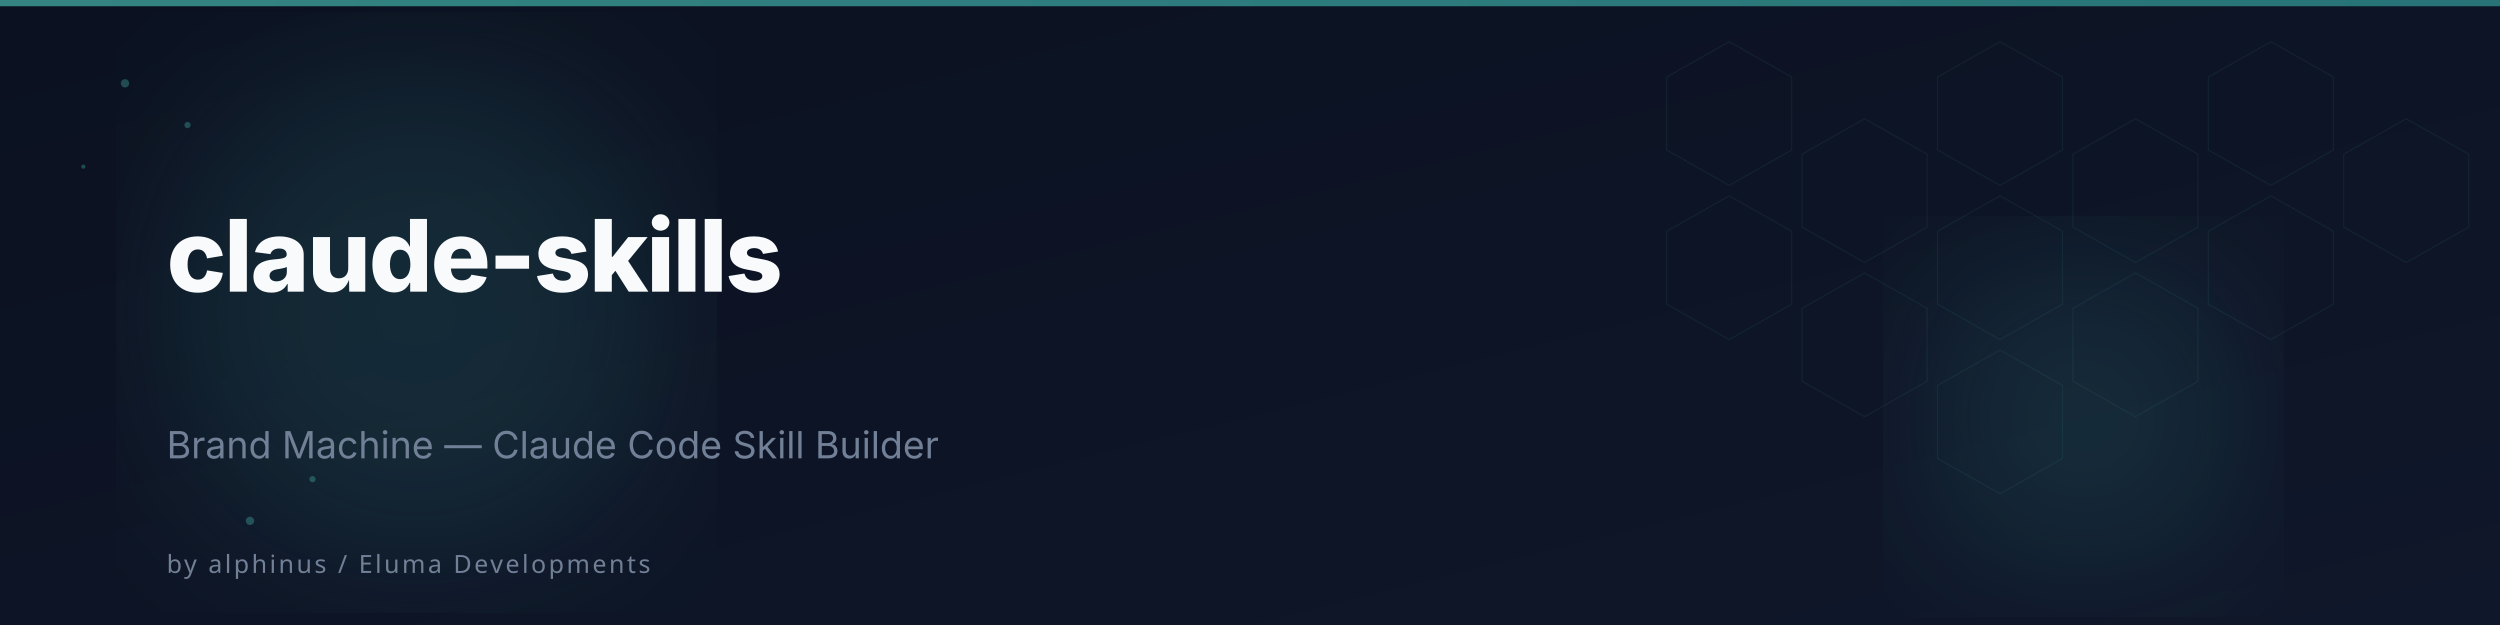
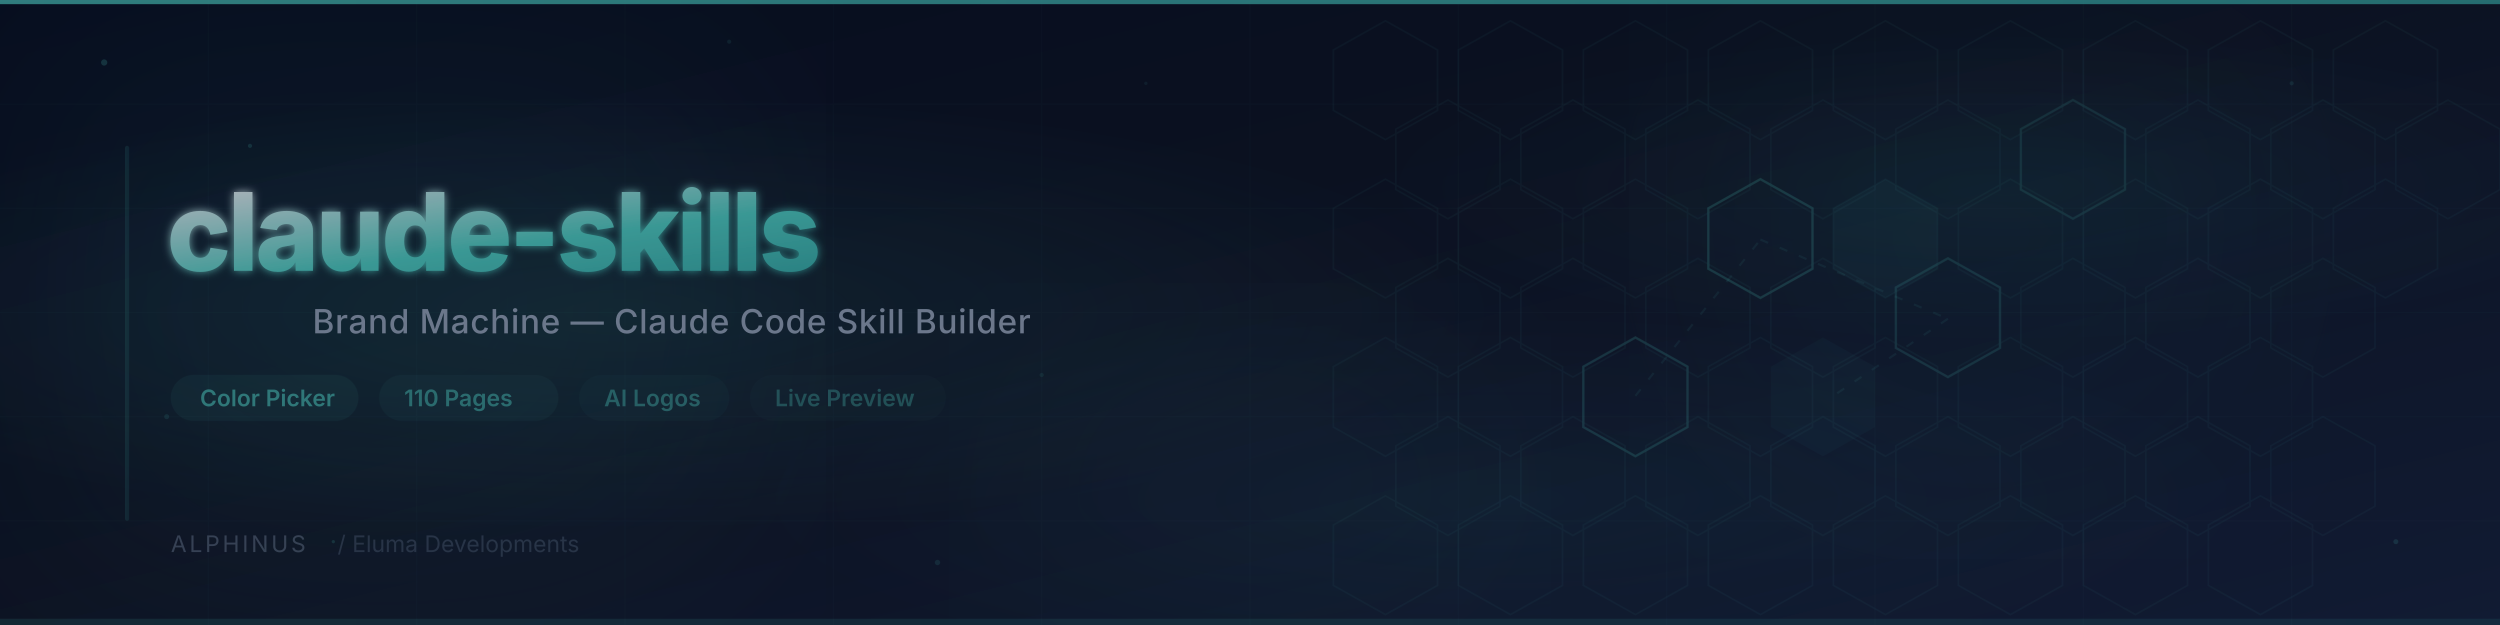
<svg xmlns="http://www.w3.org/2000/svg" width="1200" height="300" viewBox="0 0 1200 300">
  <defs>
    <linearGradient id="bg" x1="0%" y1="0%" x2="100%" y2="100%">
-       <stop offset="0%" style="stop-color:#0b1120" />
-       <stop offset="100%" style="stop-color:#0f172a" />
+       <stop offset="0%" style="stop-color:#060d1f" />
+       <stop offset="40%" style="stop-color:#0b1120" />
+       <stop offset="100%" style="stop-color:#111b33" />
    </linearGradient>
    <linearGradient id="accent" x1="0%" y1="0%" x2="100%" y2="0%">
      <stop offset="0%" style="stop-color:#4fd1c5" />
      <stop offset="100%" style="stop-color:#38b2ac" />
    </linearGradient>
-     <linearGradient id="glow" x1="0%" y1="0%" x2="0%" y2="100%">
-       <stop offset="0%" style="stop-color:#4fd1c5;stop-opacity:0.15" />
+     <linearGradient id="titleGrad" x1="0%" y1="0%" x2="100%" y2="100%">
+       <stop offset="0%" style="stop-color:#f8fafc" />
+       <stop offset="60%" style="stop-color:#4fd1c5" />
+       <stop offset="100%" style="stop-color:#38b2ac" />
+     </linearGradient>
+     <radialGradient id="glow1" cx="25%" cy="50%" r="35%">
+       <stop offset="0%" style="stop-color:#4fd1c5;stop-opacity:0.12" />
      <stop offset="100%" style="stop-color:#4fd1c5;stop-opacity:0" />
-     </linearGradient>
-     <filter id="blur">
-       <feGaussianBlur stdDeviation="40" />
+     </radialGradient>
+     <radialGradient id="glow2" cx="80%" cy="30%" r="25%">
+       <stop offset="0%" style="stop-color:#38b2ac;stop-opacity:0.08" />
+       <stop offset="100%" style="stop-color:#38b2ac;stop-opacity:0" />
+     </radialGradient>
+     <radialGradient id="glow3" cx="60%" cy="80%" r="30%">
+       <stop offset="0%" style="stop-color:#4fd1c5;stop-opacity:0.06" />
+       <stop offset="100%" style="stop-color:#4fd1c5;stop-opacity:0" />
+     </radialGradient>
+     <filter id="softglow">
+       <feGaussianBlur stdDeviation="2" result="blur" />
+       <feMerge>
+         <feMergeNode in="blur" />
+         <feMergeNode in="SourceGraphic" />
+       </feMerge>
    </filter>
+     <filter id="bigblur">
+       <feGaussianBlur stdDeviation="60" />
+     </filter>
+     <filter id="medblur">
+       <feGaussianBlur stdDeviation="25" />
+     </filter>
+     <clipPath id="bannerClip">
+       <rect width="1200" height="300" />
+     </clipPath>
    <style>
-       @keyframes pulse { 0%, 100% { opacity: 0.4; } 50% { opacity: 0.8; } }
-       @keyframes float { 0%, 100% { transform: translateY(0); } 50% { transform: translateY(-6px); } }
-       .title { font-family: system-ui, -apple-system, sans-serif; font-weight: 800; font-size: 48px; fill: #f8fafc; letter-spacing: -0.02em; }
-       .subtitle { font-family: system-ui, -apple-system, sans-serif; font-weight: 400; font-size: 18px; fill: #718096; }
-       .accent-line { stroke: url(#accent); stroke-width: 3; stroke-linecap: round; }
-       .hex { fill: none; stroke: #4fd1c5; stroke-width: 0.5; opacity: 0.08; }
-       .glow-orb { fill: #4fd1c5; filter: url(#blur); opacity: 0.12; animation: pulse 4s ease-in-out infinite; }
-       .dot { fill: #4fd1c5; opacity: 0.3; }
-       .dot:nth-child(2n) { animation: pulse 3s ease-in-out infinite; }
+       @keyframes pulse1 { 0%,100% { opacity:0.06; } 50% { opacity:0.14; } }
+       @keyframes pulse2 { 0%,100% { opacity:0.04; } 50% { opacity:0.1; } }
+       @keyframes pulse3 { 0%,100% { opacity:0.3; } 50% { opacity:0.7; } }
+       @keyframes drift { 0% { transform:translateX(0) translateY(0); } 50% { transform:translateX(8px) translateY(-4px); } 100% { transform:translateX(0) translateY(0); } }
+       @keyframes drift2 { 0% { transform:translateX(0) translateY(0); } 50% { transform:translateX(-6px) translateY(5px); } 100% { transform:translateX(0) translateY(0); } }
+       @keyframes scanline { 0% { transform:translateY(-300px); } 100% { transform:translateY(300px); } }
+       @keyframes lineGrow { 0% { stroke-dashoffset:200; } 100% { stroke-dashoffset:0; } }
+       @keyframes nodePulse { 0%,100% { r:2; opacity:0.4; } 50% { r:3.5; opacity:0.9; } }
+       @keyframes barGlow { 0%,100% { opacity:0.5; } 50% { opacity:1; } }
    </style>
  </defs>
-   <rect width="1200" height="300" fill="url(#bg)" />
-   <circle class="glow-orb" cx="200" cy="150" r="120" />
-   <circle class="glow-orb" cx="1000" cy="200" r="80" style="animation-delay: -2s;" />
-   <g transform="translate(800, 20)">
-     <polygon class="hex" points="30,0 60,17 60,52 30,69 0,52 0,17" transform="translate(0,0)" />
-     <polygon class="hex" points="30,0 60,17 60,52 30,69 0,52 0,17" transform="translate(65,37)" />
-     <polygon class="hex" points="30,0 60,17 60,52 30,69 0,52 0,17" transform="translate(130,0)" />
-     <polygon class="hex" points="30,0 60,17 60,52 30,69 0,52 0,17" transform="translate(130,74)" />
-     <polygon class="hex" points="30,0 60,17 60,52 30,69 0,52 0,17" transform="translate(195,37)" />
-     <polygon class="hex" points="30,0 60,17 60,52 30,69 0,52 0,17" transform="translate(260,0)" />
-     <polygon class="hex" points="30,0 60,17 60,52 30,69 0,52 0,17" transform="translate(260,74)" />
-     <polygon class="hex" points="30,0 60,17 60,52 30,69 0,52 0,17" transform="translate(0,74)" />
-     <polygon class="hex" points="30,0 60,17 60,52 30,69 0,52 0,17" transform="translate(65,111)" />
-     <polygon class="hex" points="30,0 60,17 60,52 30,69 0,52 0,17" transform="translate(130,148)" />
-     <polygon class="hex" points="30,0 60,17 60,52 30,69 0,52 0,17" transform="translate(195,111)" />
-     <polygon class="hex" points="30,0 60,17 60,52 30,69 0,52 0,17" transform="translate(325,37)" />
+   <g clip-path="url(#bannerClip)">
+     <rect width="1200" height="300" fill="url(#bg)" />
+     <rect width="1200" height="300" fill="url(#glow1)" style="animation:pulse1 6s ease-in-out infinite;" />
+     <rect width="1200" height="300" fill="url(#glow2)" style="animation:pulse2 8s ease-in-out infinite;animation-delay:-3s;" />
+     <rect width="1200" height="300" fill="url(#glow3)" style="animation:pulse1 7s ease-in-out infinite;animation-delay:-5s;" />
+     <circle cx="180" cy="140" r="180" fill="#4fd1c5" filter="url(#bigblur)" opacity="0.07" style="animation:drift 12s ease-in-out infinite;" />
+     <circle cx="950" cy="100" r="140" fill="#38b2ac" filter="url(#bigblur)" opacity="0.05" style="animation:drift2 10s ease-in-out infinite;" />
+     <circle cx="600" cy="280" r="120" fill="#4fd1c5" filter="url(#bigblur)" opacity="0.04" style="animation:drift 14s ease-in-out infinite;animation-delay:-4s;" />
+     <g opacity="0.03" stroke="#4fd1c5" stroke-width="0.5" fill="none">
+       <line x1="0" y1="50" x2="1200" y2="50" />
+       <line x1="0" y1="100" x2="1200" y2="100" />
+       <line x1="0" y1="150" x2="1200" y2="150" />
+       <line x1="0" y1="200" x2="1200" y2="200" />
+       <line x1="0" y1="250" x2="1200" y2="250" />
+       <line x1="100" y1="0" x2="100" y2="300" />
+       <line x1="200" y1="0" x2="200" y2="300" />
+       <line x1="300" y1="0" x2="300" y2="300" />
+       <line x1="400" y1="0" x2="400" y2="300" />
+       <line x1="500" y1="0" x2="500" y2="300" />
+       <line x1="600" y1="0" x2="600" y2="300" />
+       <line x1="700" y1="0" x2="700" y2="300" />
+       <line x1="800" y1="0" x2="800" y2="300" />
+       <line x1="900" y1="0" x2="900" y2="300" />
+       <line x1="1000" y1="0" x2="1000" y2="300" />
+       <line x1="1100" y1="0" x2="1100" y2="300" />
+     </g>
+     <g opacity="0.06" fill="none" stroke="#4fd1c5" stroke-width="0.8">
+       <polygon points="25,0 50,14 50,43 25,57 0,43 0,14" transform="translate(640,10)" />
+       <polygon points="25,0 50,14 50,43 25,57 0,43 0,14" transform="translate(700,10)" />
+       <polygon points="25,0 50,14 50,43 25,57 0,43 0,14" transform="translate(760,10)" />
+       <polygon points="25,0 50,14 50,43 25,57 0,43 0,14" transform="translate(820,10)" />
+       <polygon points="25,0 50,14 50,43 25,57 0,43 0,14" transform="translate(880,10)" />
+       <polygon points="25,0 50,14 50,43 25,57 0,43 0,14" transform="translate(940,10)" />
+       <polygon points="25,0 50,14 50,43 25,57 0,43 0,14" transform="translate(1000,10)" />
+       <polygon points="25,0 50,14 50,43 25,57 0,43 0,14" transform="translate(1060,10)" />
+       <polygon points="25,0 50,14 50,43 25,57 0,43 0,14" transform="translate(1120,10)" />
+       <polygon points="25,0 50,14 50,43 25,57 0,43 0,14" transform="translate(670,48)" />
+       <polygon points="25,0 50,14 50,43 25,57 0,43 0,14" transform="translate(730,48)" />
+       <polygon points="25,0 50,14 50,43 25,57 0,43 0,14" transform="translate(790,48)" />
+       <polygon points="25,0 50,14 50,43 25,57 0,43 0,14" transform="translate(850,48)" />
+       <polygon points="25,0 50,14 50,43 25,57 0,43 0,14" transform="translate(910,48)" />
+       <polygon points="25,0 50,14 50,43 25,57 0,43 0,14" transform="translate(970,48)" />
+       <polygon points="25,0 50,14 50,43 25,57 0,43 0,14" transform="translate(1030,48)" />
+       <polygon points="25,0 50,14 50,43 25,57 0,43 0,14" transform="translate(1090,48)" />
+       <polygon points="25,0 50,14 50,43 25,57 0,43 0,14" transform="translate(1150,48)" />
+       <polygon points="25,0 50,14 50,43 25,57 0,43 0,14" transform="translate(640,86)" />
+       <polygon points="25,0 50,14 50,43 25,57 0,43 0,14" transform="translate(700,86)" />
+       <polygon points="25,0 50,14 50,43 25,57 0,43 0,14" transform="translate(760,86)" />
+       <polygon points="25,0 50,14 50,43 25,57 0,43 0,14" transform="translate(820,86)" />
+       <polygon points="25,0 50,14 50,43 25,57 0,43 0,14" transform="translate(880,86)" />
+       <polygon points="25,0 50,14 50,43 25,57 0,43 0,14" transform="translate(940,86)" />
+       <polygon points="25,0 50,14 50,43 25,57 0,43 0,14" transform="translate(1000,86)" />
+       <polygon points="25,0 50,14 50,43 25,57 0,43 0,14" transform="translate(1060,86)" />
+       <polygon points="25,0 50,14 50,43 25,57 0,43 0,14" transform="translate(1120,86)" />
+       <polygon points="25,0 50,14 50,43 25,57 0,43 0,14" transform="translate(670,124)" />
+       <polygon points="25,0 50,14 50,43 25,57 0,43 0,14" transform="translate(730,124)" />
+       <polygon points="25,0 50,14 50,43 25,57 0,43 0,14" transform="translate(790,124)" />
+       <polygon points="25,0 50,14 50,43 25,57 0,43 0,14" transform="translate(850,124)" />
+       <polygon points="25,0 50,14 50,43 25,57 0,43 0,14" transform="translate(910,124)" />
+       <polygon points="25,0 50,14 50,43 25,57 0,43 0,14" transform="translate(970,124)" />
+       <polygon points="25,0 50,14 50,43 25,57 0,43 0,14" transform="translate(1030,124)" />
+       <polygon points="25,0 50,14 50,43 25,57 0,43 0,14" transform="translate(1090,124)" />
+       <polygon points="25,0 50,14 50,43 25,57 0,43 0,14" transform="translate(640,162)" />
+       <polygon points="25,0 50,14 50,43 25,57 0,43 0,14" transform="translate(700,162)" />
+       <polygon points="25,0 50,14 50,43 25,57 0,43 0,14" transform="translate(760,162)" />
+       <polygon points="25,0 50,14 50,43 25,57 0,43 0,14" transform="translate(820,162)" />
+       <polygon points="25,0 50,14 50,43 25,57 0,43 0,14" transform="translate(880,162)" />
+       <polygon points="25,0 50,14 50,43 25,57 0,43 0,14" transform="translate(940,162)" />
+       <polygon points="25,0 50,14 50,43 25,57 0,43 0,14" transform="translate(1000,162)" />
+       <polygon points="25,0 50,14 50,43 25,57 0,43 0,14" transform="translate(1060,162)" />
+       <polygon points="25,0 50,14 50,43 25,57 0,43 0,14" transform="translate(670,200)" />
+       <polygon points="25,0 50,14 50,43 25,57 0,43 0,14" transform="translate(730,200)" />
+       <polygon points="25,0 50,14 50,43 25,57 0,43 0,14" transform="translate(790,200)" />
+       <polygon points="25,0 50,14 50,43 25,57 0,43 0,14" transform="translate(850,200)" />
+       <polygon points="25,0 50,14 50,43 25,57 0,43 0,14" transform="translate(910,200)" />
+       <polygon points="25,0 50,14 50,43 25,57 0,43 0,14" transform="translate(970,200)" />
+       <polygon points="25,0 50,14 50,43 25,57 0,43 0,14" transform="translate(1030,200)" />
+       <polygon points="25,0 50,14 50,43 25,57 0,43 0,14" transform="translate(1090,200)" />
+       <polygon points="25,0 50,14 50,43 25,57 0,43 0,14" transform="translate(640,238)" />
+       <polygon points="25,0 50,14 50,43 25,57 0,43 0,14" transform="translate(700,238)" />
+       <polygon points="25,0 50,14 50,43 25,57 0,43 0,14" transform="translate(760,238)" />
+       <polygon points="25,0 50,14 50,43 25,57 0,43 0,14" transform="translate(820,238)" />
+       <polygon points="25,0 50,14 50,43 25,57 0,43 0,14" transform="translate(880,238)" />
+       <polygon points="25,0 50,14 50,43 25,57 0,43 0,14" transform="translate(940,238)" />
+       <polygon points="25,0 50,14 50,43 25,57 0,43 0,14" transform="translate(1000,238)" />
+       <polygon points="25,0 50,14 50,43 25,57 0,43 0,14" transform="translate(1060,238)" />
+     </g>
+     <g fill="none" stroke="#4fd1c5" stroke-width="1.2">
+       <polygon points="25,0 50,14 50,43 25,57 0,43 0,14" transform="translate(820,86)" opacity="0.2" style="animation:pulse3 4s ease-in-out infinite;" />
+       <polygon points="25,0 50,14 50,43 25,57 0,43 0,14" transform="translate(910,124)" opacity="0.15" style="animation:pulse3 5s ease-in-out infinite;animation-delay:-2s;" />
+       <polygon points="25,0 50,14 50,43 25,57 0,43 0,14" transform="translate(760,162)" opacity="0.18" style="animation:pulse3 4.5s ease-in-out infinite;animation-delay:-1s;" />
+       <polygon points="25,0 50,14 50,43 25,57 0,43 0,14" transform="translate(970,48)" opacity="0.12" style="animation:pulse3 6s ease-in-out infinite;animation-delay:-3s;" />
+     </g>
+     <polygon points="25,0 50,14 50,43 25,57 0,43 0,14" transform="translate(880,86)" fill="#4fd1c5" opacity="0.06" style="animation:pulse1 5s ease-in-out infinite;" />
+     <polygon points="25,0 50,14 50,43 25,57 0,43 0,14" transform="translate(850,162)" fill="#4fd1c5" opacity="0.04" style="animation:pulse2 7s ease-in-out infinite;" />
+     <g stroke="#4fd1c5" stroke-width="1" fill="none" opacity="0.1">
+       <line x1="845" y1="115" x2="935" y2="153" stroke-dasharray="4,6" style="animation:lineGrow 3s ease-out infinite;" />
+       <line x1="935" y1="153" x2="880" y2="190" stroke-dasharray="4,6" style="animation:lineGrow 3s ease-out infinite;animation-delay:-1s;" />
+       <line x1="785" y1="190" x2="845" y2="115" stroke-dasharray="4,6" style="animation:lineGrow 4s ease-out infinite;animation-delay:-2s;" />
+     </g>
+     <circle cx="845" cy="115" fill="#4fd1c5" style="animation:nodePulse 3s ease-in-out infinite;" />
+     <circle cx="935" cy="153" fill="#4fd1c5" style="animation:nodePulse 3s ease-in-out infinite;animation-delay:-1s;" />
+     <circle cx="880" cy="190" fill="#4fd1c5" style="animation:nodePulse 4s ease-in-out infinite;animation-delay:-0.5s;" />
+     <circle cx="785" cy="190" fill="#4fd1c5" style="animation:nodePulse 3.5s ease-in-out infinite;animation-delay:-2s;" />
+     <circle cx="995" cy="77" fill="#4fd1c5" style="animation:nodePulse 5s ease-in-out infinite;animation-delay:-3s;" />
+     <g fill="#4fd1c5">
+       <circle cx="50" cy="30" r="1.5" opacity="0.25" style="animation:drift 8s ease-in-out infinite;" />
+       <circle cx="120" cy="70" r="1" opacity="0.2" style="animation:drift2 9s ease-in-out infinite;" />
+       <circle cx="80" cy="200" r="1.2" opacity="0.15" style="animation:drift 11s ease-in-out infinite;animation-delay:-3s;" />
+       <circle cx="160" cy="260" r="0.8" opacity="0.2" style="animation:drift2 7s ease-in-out infinite;animation-delay:-1s;" />
+       <circle cx="350" cy="20" r="1" opacity="0.12" style="animation:drift 10s ease-in-out infinite;animation-delay:-5s;" />
+       <circle cx="450" cy="270" r="1.3" opacity="0.15" style="animation:drift2 12s ease-in-out infinite;animation-delay:-2s;" />
+       <circle cx="550" cy="40" r="0.8" opacity="0.1" style="animation:drift 9s ease-in-out infinite;animation-delay:-4s;" />
+       <circle cx="500" cy="180" r="1" opacity="0.12" style="animation:drift2 8s ease-in-out infinite;animation-delay:-6s;" />
+       <circle cx="1150" cy="260" r="1.2" opacity="0.18" style="animation:drift 10s ease-in-out infinite;animation-delay:-3s;" />
+       <circle cx="1100" cy="40" r="1" opacity="0.14" style="animation:drift2 11s ease-in-out infinite;animation-delay:-7s;" />
+     </g>
+     <rect x="0" y="0" width="1200" height="1" fill="#4fd1c5" opacity="0.04" style="animation:scanline 8s linear infinite;" />
+     <rect x="0" y="0" width="1200" height="2" fill="url(#accent)" opacity="0.8" />
+     <rect x="0" y="0" width="1200" height="6" fill="url(#accent)" opacity="0.08" filter="url(#medblur)" />
+     <rect x="60" y="70" width="2" height="180" fill="url(#accent)" opacity="0.15" rx="1" />
+     <text x="80" y="130" style="font-family:system-ui,-apple-system,'Segoe UI',sans-serif;font-weight:800;font-size:52px;fill:url(#titleGrad);letter-spacing:-0.03em;" filter="url(#softglow)">claude-skills</text>
+     <line x1="82" y1="155" x2="140" y2="155" stroke="url(#accent)" stroke-width="2" stroke-linecap="round" opacity="0.6" />
+     <text x="150" y="160" style="font-family:system-ui,-apple-system,sans-serif;font-weight:500;font-size:16px;fill:#94a3b8;letter-spacing:0.02em;">Brand Machine — Claude Code Skill Builder</text>
+     <g style="font-family:system-ui,-apple-system,sans-serif;font-size:11px;font-weight:600;">
+       <rect x="82" y="180" width="90" height="22" rx="11" fill="#4fd1c5" opacity="0.08" stroke="#4fd1c5" stroke-width="0.5" stroke-opacity="0.2" />
+       <text x="96" y="195" fill="#4fd1c5" opacity="0.7">Color Picker</text>
+       <rect x="182" y="180" width="86" height="22" rx="11" fill="#4fd1c5" opacity="0.06" stroke="#4fd1c5" stroke-width="0.5" stroke-opacity="0.15" />
+       <text x="194" y="195" fill="#4fd1c5" opacity="0.6">110 Pages</text>
+       <rect x="278" y="180" width="72" height="22" rx="11" fill="#4fd1c5" opacity="0.04" stroke="#4fd1c5" stroke-width="0.5" stroke-opacity="0.1" />
+       <text x="290" y="195" fill="#4fd1c5" opacity="0.5">AI Logos</text>
+       <rect x="360" y="180" width="94" height="22" rx="11" fill="#4fd1c5" opacity="0.03" stroke="#4fd1c5" stroke-width="0.5" stroke-opacity="0.08" />
+       <text x="372" y="195" fill="#4fd1c5" opacity="0.4">Live Preview</text>
+     </g>
+     <text x="82" y="265" style="font-family:system-ui,-apple-system,sans-serif;font-size:11px;fill:#475569;letter-spacing:0.12em;">ALPHINUS</text>
+     <text x="162" y="265" style="font-family:system-ui,-apple-system,sans-serif;font-size:11px;fill:#334155;">/ Eluma Developments</text>
+     <rect x="0" y="297" width="1200" height="3" fill="url(#accent)" opacity="0.15" />
+     <rect width="1200" height="300" fill="url(#bg)" opacity="0.3" style="mask:radial-gradient(ellipse 60% 70% at 40% 50%, transparent 30%, black 100%);" />
  </g>
-   <circle class="dot" cx="60" cy="40" r="2" />
-   <circle class="dot" cx="90" cy="60" r="1.5" />
-   <circle class="dot" cx="40" cy="80" r="1" />
-   <circle class="dot" cx="120" cy="250" r="2" />
-   <circle class="dot" cx="150" cy="230" r="1.5" />
-   <line class="accent-line" x1="80" y1="185" x2="200" y2="185" />
-   <rect x="0" y="0" width="1200" height="3" fill="url(#accent)" opacity="0.6" />
-   <text class="title" x="80" y="140">claude-skills</text>
-   <text class="subtitle" x="80" y="220">Brand Machine — Claude Code Skill Builder</text>
-   <text x="80" y="275" style="font-family: system-ui, sans-serif; font-size: 12px; fill: #718096; letter-spacing: 0.1em; text-transform: uppercase;">
-     by alphinus / Eluma Developments
-   </text>
</svg>
